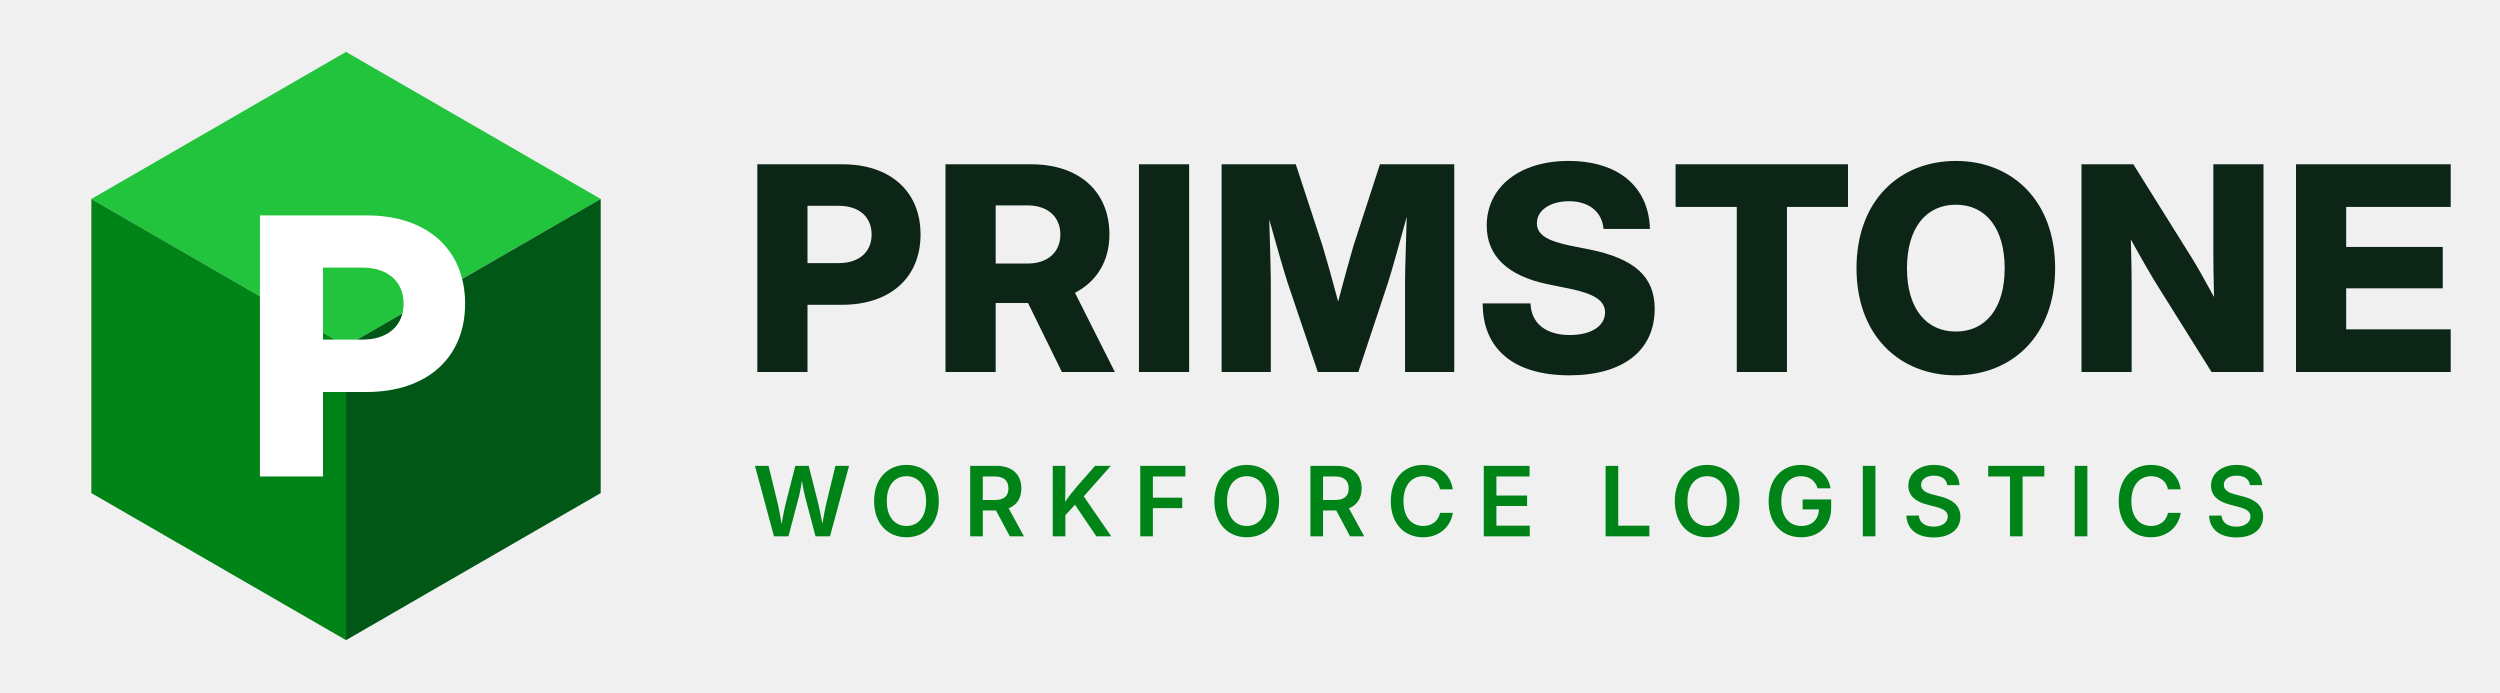
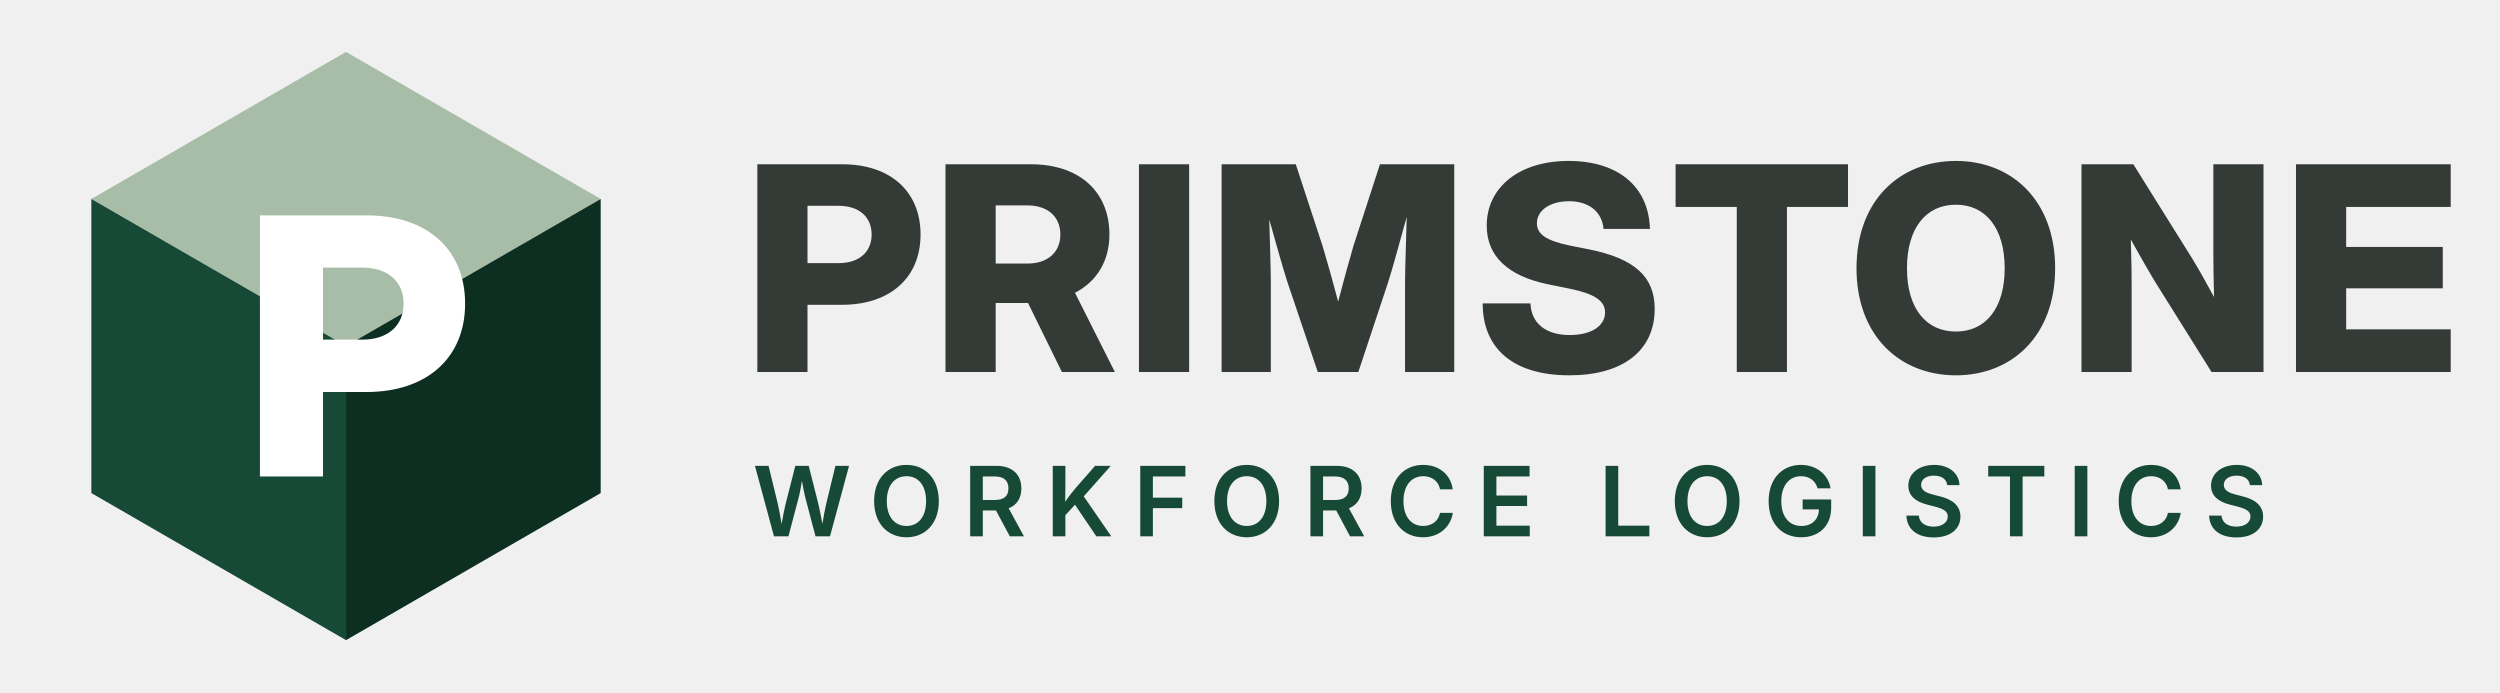
<svg xmlns="http://www.w3.org/2000/svg" viewBox="0 0 289 80" width="289" height="80" role="img" aria-label="Primstone Workforce Logistics">
-   <polygon points="10.56,23.00 40.00,6.00 69.44,23.00 40.00,40.00" fill="#22c33d" />
-   <polygon points="40.00,74.00 10.56,57.00 10.56,23.00 40.00,40.00" fill="#008317" />
-   <polygon points="69.44,23.00 69.44,57.00 40.00,74.00 40.00,40.00" fill="#005716" />
+   <polygon points="10.56,23.00 40.00,6.00 69.44,23.00 40.00,40.00" fill="#a8bda7" />
+   <polygon points="40.00,74.00 10.56,57.00 10.56,23.00 40.00,40.00" fill="#164a36" />
+   <polygon points="69.44,23.00 69.44,57.00 40.00,74.00 40.00,40.00" fill="#0d2f22" />
  <path d="M30.048 55.078H37.34V45.316H42.363C49.35 45.316 53.766 41.366 53.766 35.108C53.766 28.849 49.391 24.9 42.403 24.9H30.048ZM37.34 39.26V30.935H41.897C44.813 30.935 46.656 32.535 46.656 35.108C46.656 37.66 44.813 39.26 41.897 39.26Z" fill="#ffffff" />
-   <path d="M87.547 43.0H93.348V35.233H97.344C102.903 35.233 106.416 32.091 106.416 27.112C106.416 22.133 102.935 18.991 97.376 18.991H87.547ZM93.348 30.416V23.793H96.973C99.293 23.793 100.76 25.066 100.76 27.112C100.76 29.143 99.293 30.416 96.973 30.416ZM109.299 43.0H115.1V35.024H118.838L122.754 43.0H128.877L124.268 33.848C126.782 32.542 128.248 30.19 128.248 27.112C128.248 22.133 124.752 18.991 119.193 18.991H109.299ZM115.1 30.464V23.745H118.79C121.126 23.745 122.577 25.066 122.577 27.112C122.577 29.143 121.126 30.464 118.806 30.464ZM137.465 18.991H131.664V43.0H137.465ZM141.218 43.0H146.906V32.607C146.906 31.028 146.793 28.144 146.729 25.388C147.519 28.192 148.324 31.06 148.824 32.607L152.336 43.0H157.025L160.474 32.607C160.989 30.996 161.811 27.982 162.617 25.066C162.552 27.918 162.423 30.963 162.423 32.607V43.0H168.111V18.991H159.523L156.461 28.417C156.01 29.948 155.285 32.591 154.689 34.863C154.093 32.591 153.352 29.948 152.884 28.417L149.791 18.991H141.218ZM181.42 43.387C187.608 43.387 191.282 40.535 191.282 35.701C191.282 31.995 188.977 29.884 183.66 28.82L181.549 28.401C178.81 27.837 177.666 27.112 177.666 25.807C177.666 24.309 179.197 23.261 181.388 23.261C183.676 23.261 185.207 24.486 185.368 26.468H190.734C190.589 21.553 187.06 18.604 181.307 18.604C175.668 18.604 171.865 21.618 171.865 26.081C171.865 29.578 174.266 31.898 178.955 32.865L181.42 33.364C184.305 33.96 185.545 34.75 185.545 36.12C185.545 37.699 183.918 38.73 181.469 38.73C178.697 38.73 177.005 37.376 176.925 35.072H171.398C171.398 40.374 175.023 43.387 181.42 43.387ZM193.698 23.922H200.772V43.0H206.572V23.922H213.63V18.991H193.698ZM226.101 43.387C232.579 43.387 237.574 38.827 237.574 31.012C237.574 23.181 232.579 18.604 226.101 18.604C219.591 18.604 214.612 23.181 214.612 31.012C214.612 38.794 219.591 43.387 226.101 43.387ZM226.101 38.327C222.653 38.327 220.445 35.652 220.445 31.012C220.445 26.355 222.653 23.664 226.101 23.664C229.533 23.664 231.741 26.355 231.741 31.012C231.741 35.652 229.533 38.327 226.101 38.327ZM240.619 43.0H246.419V32.994C246.419 31.995 246.403 30.013 246.323 27.676C247.563 29.932 248.707 31.898 249.4 33.01L255.652 43.0H261.662V18.991H255.862V29.4C255.862 30.48 255.894 32.43 255.942 34.331C255.008 32.607 253.993 30.802 253.429 29.9L246.613 18.991H240.619ZM265.416 43.0H283.302V38.069H271.217V33.332H282.384V28.546H271.217V23.922H283.302V18.991H265.416Z" fill="#0d2517" />
-   <path d="M89.472 62.0H91.145L92.332 57.499C92.491 56.892 92.595 56.258 92.704 55.585C92.824 56.285 92.939 56.93 93.087 57.499L94.273 62.0H95.947L98.151 53.852H96.576L95.52 58.188C95.351 58.921 95.203 59.752 95.066 60.551C94.919 59.752 94.766 58.921 94.585 58.188L93.486 53.852H91.938L90.834 58.188C90.648 58.927 90.5 59.769 90.352 60.578C90.216 59.769 90.073 58.927 89.904 58.188L88.843 53.852H87.273ZM104.793 62.109C106.926 62.109 108.528 60.562 108.528 57.931C108.528 55.295 106.926 53.742 104.793 53.742C102.655 53.742 101.047 55.295 101.047 57.931C101.047 60.556 102.655 62.109 104.793 62.109ZM104.793 60.802C103.459 60.802 102.513 59.785 102.513 57.931C102.513 56.066 103.459 55.049 104.793 55.049C106.117 55.049 107.057 56.061 107.057 57.931C107.057 59.791 106.117 60.802 104.793 60.802ZM112.152 62.0H113.612V59.009H115.132L116.735 62.0H118.37L116.603 58.763C117.566 58.38 118.069 57.565 118.069 56.46C118.069 54.907 117.074 53.852 115.198 53.852H112.152ZM113.612 57.8V55.077H114.974C116.084 55.077 116.576 55.591 116.576 56.46C116.576 57.324 116.084 57.8 114.985 57.8ZM121.698 62.0H123.158V59.555L124.268 58.347L126.74 62.0H128.463L125.28 57.379L128.408 53.852H126.593L124.454 56.291C123.918 56.914 123.519 57.428 123.136 58.013L123.158 56.269V53.852H121.698ZM131.813 62.0H133.273V58.741H136.664V57.527H133.273V55.082H137.03V53.852H131.813ZM144.127 62.109C146.259 62.109 147.862 60.562 147.862 57.931C147.862 55.295 146.259 53.742 144.127 53.742C141.988 53.742 140.38 55.295 140.38 57.931C140.38 60.556 141.988 62.109 144.127 62.109ZM144.127 60.802C142.792 60.802 141.846 59.785 141.846 57.931C141.846 56.066 142.792 55.049 144.127 55.049C145.45 55.049 146.391 56.061 146.391 57.931C146.391 59.791 145.45 60.802 144.127 60.802ZM151.485 62.0H152.945V59.009H154.466L156.068 62.0H157.703L155.937 58.763C156.899 58.38 157.403 57.565 157.403 56.46C157.403 54.907 156.407 53.852 154.531 53.852H151.485ZM152.945 57.8V55.077H154.307C155.417 55.077 155.91 55.591 155.91 56.46C155.91 57.324 155.417 57.8 154.318 57.8ZM164.504 62.109C166.429 62.109 167.72 60.846 167.944 59.288H166.468C166.282 60.25 165.494 60.802 164.521 60.802C163.197 60.802 162.24 59.802 162.24 57.931C162.24 56.083 163.192 55.049 164.526 55.049C165.5 55.049 166.287 55.602 166.468 56.564H167.939C167.682 54.781 166.293 53.742 164.504 53.742C162.377 53.742 160.775 55.295 160.775 57.931C160.775 60.556 162.36 62.109 164.504 62.109ZM171.524 62.0H176.84V60.77H172.984V58.495H176.533V57.28H172.984V55.082H176.818V53.852H171.524ZM185.607 62.0H190.666V60.77H187.067V53.852H185.607ZM197.352 62.109C199.485 62.109 201.087 60.562 201.087 57.931C201.087 55.295 199.485 53.742 197.352 53.742C195.213 53.742 193.606 55.295 193.606 57.931C193.606 60.556 195.213 62.109 197.352 62.109ZM197.352 60.802C196.017 60.802 195.071 59.785 195.071 57.931C195.071 56.066 196.017 55.049 197.352 55.049C198.675 55.049 199.616 56.061 199.616 57.931C199.616 59.791 198.675 60.802 197.352 60.802ZM208.227 62.109C210.239 62.109 211.683 60.813 211.683 58.719V57.74H208.385V58.888H210.267C210.239 60.059 209.457 60.802 208.232 60.802C206.86 60.802 205.919 59.769 205.919 57.926C205.919 56.077 206.882 55.049 208.2 55.049C209.189 55.049 209.857 55.585 210.119 56.455H211.612C211.36 54.852 209.977 53.742 208.183 53.742C206.05 53.742 204.453 55.312 204.453 57.937C204.453 60.513 205.979 62.109 208.227 62.109ZM216.8 53.852H215.34V62.0H216.8ZM223.54 62.126C225.487 62.126 226.625 61.147 226.625 59.714C226.625 58.292 225.438 57.663 224.23 57.373L223.469 57.177C222.808 57.013 222.08 56.739 222.08 56.055C222.08 55.438 222.638 54.984 223.557 54.984C224.437 54.984 225.028 55.388 225.099 56.083H226.515C226.477 54.721 225.318 53.742 223.579 53.742C221.872 53.742 220.604 54.705 220.604 56.143C220.604 57.291 221.408 57.98 222.769 58.33L223.694 58.571C224.574 58.801 225.165 59.069 225.165 59.703C225.165 60.403 224.492 60.879 223.53 60.879C222.611 60.879 221.883 60.463 221.818 59.605H220.38C220.445 61.212 221.643 62.126 223.54 62.126ZM229.838 55.082H232.354V62.0H233.814V55.082H236.324V53.852H229.838ZM241.299 53.852H239.838V62.0H241.299ZM248.652 62.109C250.577 62.109 251.867 60.846 252.092 59.288H250.615C250.429 60.25 249.642 60.802 248.668 60.802C247.345 60.802 246.388 59.802 246.388 57.931C246.388 56.083 247.339 55.049 248.674 55.049C249.647 55.049 250.435 55.602 250.615 56.564H252.086C251.829 54.781 250.44 53.742 248.652 53.742C246.525 53.742 244.922 55.295 244.922 57.931C244.922 60.556 246.508 62.109 248.652 62.109ZM258.532 62.126C260.479 62.126 261.616 61.147 261.616 59.714C261.616 58.292 260.429 57.663 259.221 57.373L258.461 57.177C257.799 57.013 257.072 56.739 257.072 56.055C257.072 55.438 257.629 54.984 258.548 54.984C259.429 54.984 260.019 55.388 260.09 56.083H261.507C261.468 54.721 260.309 53.742 258.57 53.742C256.864 53.742 255.595 54.705 255.595 56.143C255.595 57.291 256.399 57.98 257.761 58.33L258.685 58.571C259.565 58.801 260.156 59.069 260.156 59.703C260.156 60.403 259.483 60.879 258.521 60.879C257.602 60.879 256.875 60.463 256.809 59.605H255.371C255.436 61.212 256.634 62.126 258.532 62.126Z" fill="#008317" />
+   <path d="M87.547 43.0H93.348V35.233H97.344C102.903 35.233 106.416 32.091 106.416 27.112C106.416 22.133 102.935 18.991 97.376 18.991H87.547ZM93.348 30.416V23.793H96.973C99.293 23.793 100.76 25.066 100.76 27.112C100.76 29.143 99.293 30.416 96.973 30.416ZM109.299 43.0H115.1V35.024H118.838L122.754 43.0H128.877L124.268 33.848C126.782 32.542 128.248 30.19 128.248 27.112C128.248 22.133 124.752 18.991 119.193 18.991H109.299ZM115.1 30.464V23.745H118.79C121.126 23.745 122.577 25.066 122.577 27.112C122.577 29.143 121.126 30.464 118.806 30.464ZM137.465 18.991H131.664V43.0H137.465ZM141.218 43.0H146.906V32.607C146.906 31.028 146.793 28.144 146.729 25.388C147.519 28.192 148.324 31.06 148.824 32.607L152.336 43.0H157.025L160.474 32.607C160.989 30.996 161.811 27.982 162.617 25.066C162.552 27.918 162.423 30.963 162.423 32.607V43.0H168.111V18.991H159.523L156.461 28.417C156.01 29.948 155.285 32.591 154.689 34.863C154.093 32.591 153.352 29.948 152.884 28.417L149.791 18.991H141.218ZM181.42 43.387C187.608 43.387 191.282 40.535 191.282 35.701C191.282 31.995 188.977 29.884 183.66 28.82L181.549 28.401C178.81 27.837 177.666 27.112 177.666 25.807C177.666 24.309 179.197 23.261 181.388 23.261C183.676 23.261 185.207 24.486 185.368 26.468H190.734C190.589 21.553 187.06 18.604 181.307 18.604C175.668 18.604 171.865 21.618 171.865 26.081C171.865 29.578 174.266 31.898 178.955 32.865L181.42 33.364C184.305 33.96 185.545 34.75 185.545 36.12C185.545 37.699 183.918 38.73 181.469 38.73C178.697 38.73 177.005 37.376 176.925 35.072H171.398C171.398 40.374 175.023 43.387 181.42 43.387ZM193.698 23.922H200.772V43.0H206.572V23.922H213.63V18.991H193.698ZM226.101 43.387C232.579 43.387 237.574 38.827 237.574 31.012C237.574 23.181 232.579 18.604 226.101 18.604C219.591 18.604 214.612 23.181 214.612 31.012C214.612 38.794 219.591 43.387 226.101 43.387ZM226.101 38.327C222.653 38.327 220.445 35.652 220.445 31.012C220.445 26.355 222.653 23.664 226.101 23.664C229.533 23.664 231.741 26.355 231.741 31.012C231.741 35.652 229.533 38.327 226.101 38.327ZM240.619 43.0H246.419V32.994C246.419 31.995 246.403 30.013 246.323 27.676C247.563 29.932 248.707 31.898 249.4 33.01L255.652 43.0H261.662V18.991H255.862V29.4C255.862 30.48 255.894 32.43 255.942 34.331C255.008 32.607 253.993 30.802 253.429 29.9L246.613 18.991H240.619ZM265.416 43.0H283.302V38.069H271.217V33.332H282.384V28.546H271.217V23.922H283.302V18.991H265.416Z" fill="#343b37" />
+   <path d="M89.472 62.0H91.145L92.332 57.499C92.491 56.892 92.595 56.258 92.704 55.585C92.824 56.285 92.939 56.93 93.087 57.499L94.273 62.0H95.947L98.151 53.852H96.576L95.52 58.188C95.351 58.921 95.203 59.752 95.066 60.551C94.919 59.752 94.766 58.921 94.585 58.188L93.486 53.852H91.938L90.834 58.188C90.648 58.927 90.5 59.769 90.352 60.578C90.216 59.769 90.073 58.927 89.904 58.188L88.843 53.852H87.273ZM104.793 62.109C106.926 62.109 108.528 60.562 108.528 57.931C108.528 55.295 106.926 53.742 104.793 53.742C102.655 53.742 101.047 55.295 101.047 57.931C101.047 60.556 102.655 62.109 104.793 62.109ZM104.793 60.802C103.459 60.802 102.513 59.785 102.513 57.931C102.513 56.066 103.459 55.049 104.793 55.049C106.117 55.049 107.057 56.061 107.057 57.931C107.057 59.791 106.117 60.802 104.793 60.802ZM112.152 62.0H113.612V59.009H115.132L116.735 62.0H118.37L116.603 58.763C117.566 58.38 118.069 57.565 118.069 56.46C118.069 54.907 117.074 53.852 115.198 53.852H112.152ZM113.612 57.8V55.077H114.974C116.084 55.077 116.576 55.591 116.576 56.46C116.576 57.324 116.084 57.8 114.985 57.8ZM121.698 62.0H123.158V59.555L124.268 58.347L126.74 62.0H128.463L125.28 57.379L128.408 53.852H126.593L124.454 56.291C123.918 56.914 123.519 57.428 123.136 58.013L123.158 56.269V53.852H121.698ZM131.813 62.0H133.273V58.741H136.664V57.527H133.273V55.082H137.03V53.852H131.813ZM144.127 62.109C146.259 62.109 147.862 60.562 147.862 57.931C147.862 55.295 146.259 53.742 144.127 53.742C141.988 53.742 140.38 55.295 140.38 57.931C140.38 60.556 141.988 62.109 144.127 62.109ZM144.127 60.802C142.792 60.802 141.846 59.785 141.846 57.931C141.846 56.066 142.792 55.049 144.127 55.049C145.45 55.049 146.391 56.061 146.391 57.931C146.391 59.791 145.45 60.802 144.127 60.802ZM151.485 62.0H152.945V59.009H154.466L156.068 62.0H157.703L155.937 58.763C156.899 58.38 157.403 57.565 157.403 56.46C157.403 54.907 156.407 53.852 154.531 53.852H151.485ZM152.945 57.8V55.077H154.307C155.417 55.077 155.91 55.591 155.91 56.46C155.91 57.324 155.417 57.8 154.318 57.8ZM164.504 62.109C166.429 62.109 167.72 60.846 167.944 59.288H166.468C166.282 60.25 165.494 60.802 164.521 60.802C163.197 60.802 162.24 59.802 162.24 57.931C162.24 56.083 163.192 55.049 164.526 55.049C165.5 55.049 166.287 55.602 166.468 56.564H167.939C167.682 54.781 166.293 53.742 164.504 53.742C162.377 53.742 160.775 55.295 160.775 57.931C160.775 60.556 162.36 62.109 164.504 62.109ZM171.524 62.0H176.84V60.77H172.984V58.495H176.533V57.28H172.984V55.082H176.818V53.852H171.524ZM185.607 62.0H190.666V60.77H187.067V53.852H185.607ZM197.352 62.109C199.485 62.109 201.087 60.562 201.087 57.931C201.087 55.295 199.485 53.742 197.352 53.742C195.213 53.742 193.606 55.295 193.606 57.931C193.606 60.556 195.213 62.109 197.352 62.109ZM197.352 60.802C196.017 60.802 195.071 59.785 195.071 57.931C195.071 56.066 196.017 55.049 197.352 55.049C198.675 55.049 199.616 56.061 199.616 57.931C199.616 59.791 198.675 60.802 197.352 60.802ZM208.227 62.109C210.239 62.109 211.683 60.813 211.683 58.719V57.74H208.385V58.888H210.267C210.239 60.059 209.457 60.802 208.232 60.802C206.86 60.802 205.919 59.769 205.919 57.926C205.919 56.077 206.882 55.049 208.2 55.049C209.189 55.049 209.857 55.585 210.119 56.455H211.612C211.36 54.852 209.977 53.742 208.183 53.742C206.05 53.742 204.453 55.312 204.453 57.937C204.453 60.513 205.979 62.109 208.227 62.109ZM216.8 53.852H215.34V62.0H216.8ZM223.54 62.126C225.487 62.126 226.625 61.147 226.625 59.714C226.625 58.292 225.438 57.663 224.23 57.373L223.469 57.177C222.808 57.013 222.08 56.739 222.08 56.055C222.08 55.438 222.638 54.984 223.557 54.984C224.437 54.984 225.028 55.388 225.099 56.083H226.515C226.477 54.721 225.318 53.742 223.579 53.742C221.872 53.742 220.604 54.705 220.604 56.143C220.604 57.291 221.408 57.98 222.769 58.33L223.694 58.571C224.574 58.801 225.165 59.069 225.165 59.703C225.165 60.403 224.492 60.879 223.53 60.879C222.611 60.879 221.883 60.463 221.818 59.605H220.38C220.445 61.212 221.643 62.126 223.54 62.126ZM229.838 55.082H232.354V62.0H233.814V55.082H236.324V53.852H229.838ZM241.299 53.852H239.838V62.0H241.299ZM248.652 62.109C250.577 62.109 251.867 60.846 252.092 59.288H250.615C250.429 60.25 249.642 60.802 248.668 60.802C247.345 60.802 246.388 59.802 246.388 57.931C246.388 56.083 247.339 55.049 248.674 55.049C249.647 55.049 250.435 55.602 250.615 56.564H252.086C251.829 54.781 250.44 53.742 248.652 53.742C246.525 53.742 244.922 55.295 244.922 57.931C244.922 60.556 246.508 62.109 248.652 62.109ZM258.532 62.126C260.479 62.126 261.616 61.147 261.616 59.714C261.616 58.292 260.429 57.663 259.221 57.373L258.461 57.177C257.799 57.013 257.072 56.739 257.072 56.055C257.072 55.438 257.629 54.984 258.548 54.984C259.429 54.984 260.019 55.388 260.09 56.083H261.507C261.468 54.721 260.309 53.742 258.57 53.742C256.864 53.742 255.595 54.705 255.595 56.143C255.595 57.291 256.399 57.98 257.761 58.33L258.685 58.571C259.565 58.801 260.156 59.069 260.156 59.703C260.156 60.403 259.483 60.879 258.521 60.879C257.602 60.879 256.875 60.463 256.809 59.605H255.371C255.436 61.212 256.634 62.126 258.532 62.126Z" fill="#164a36" />
</svg>
